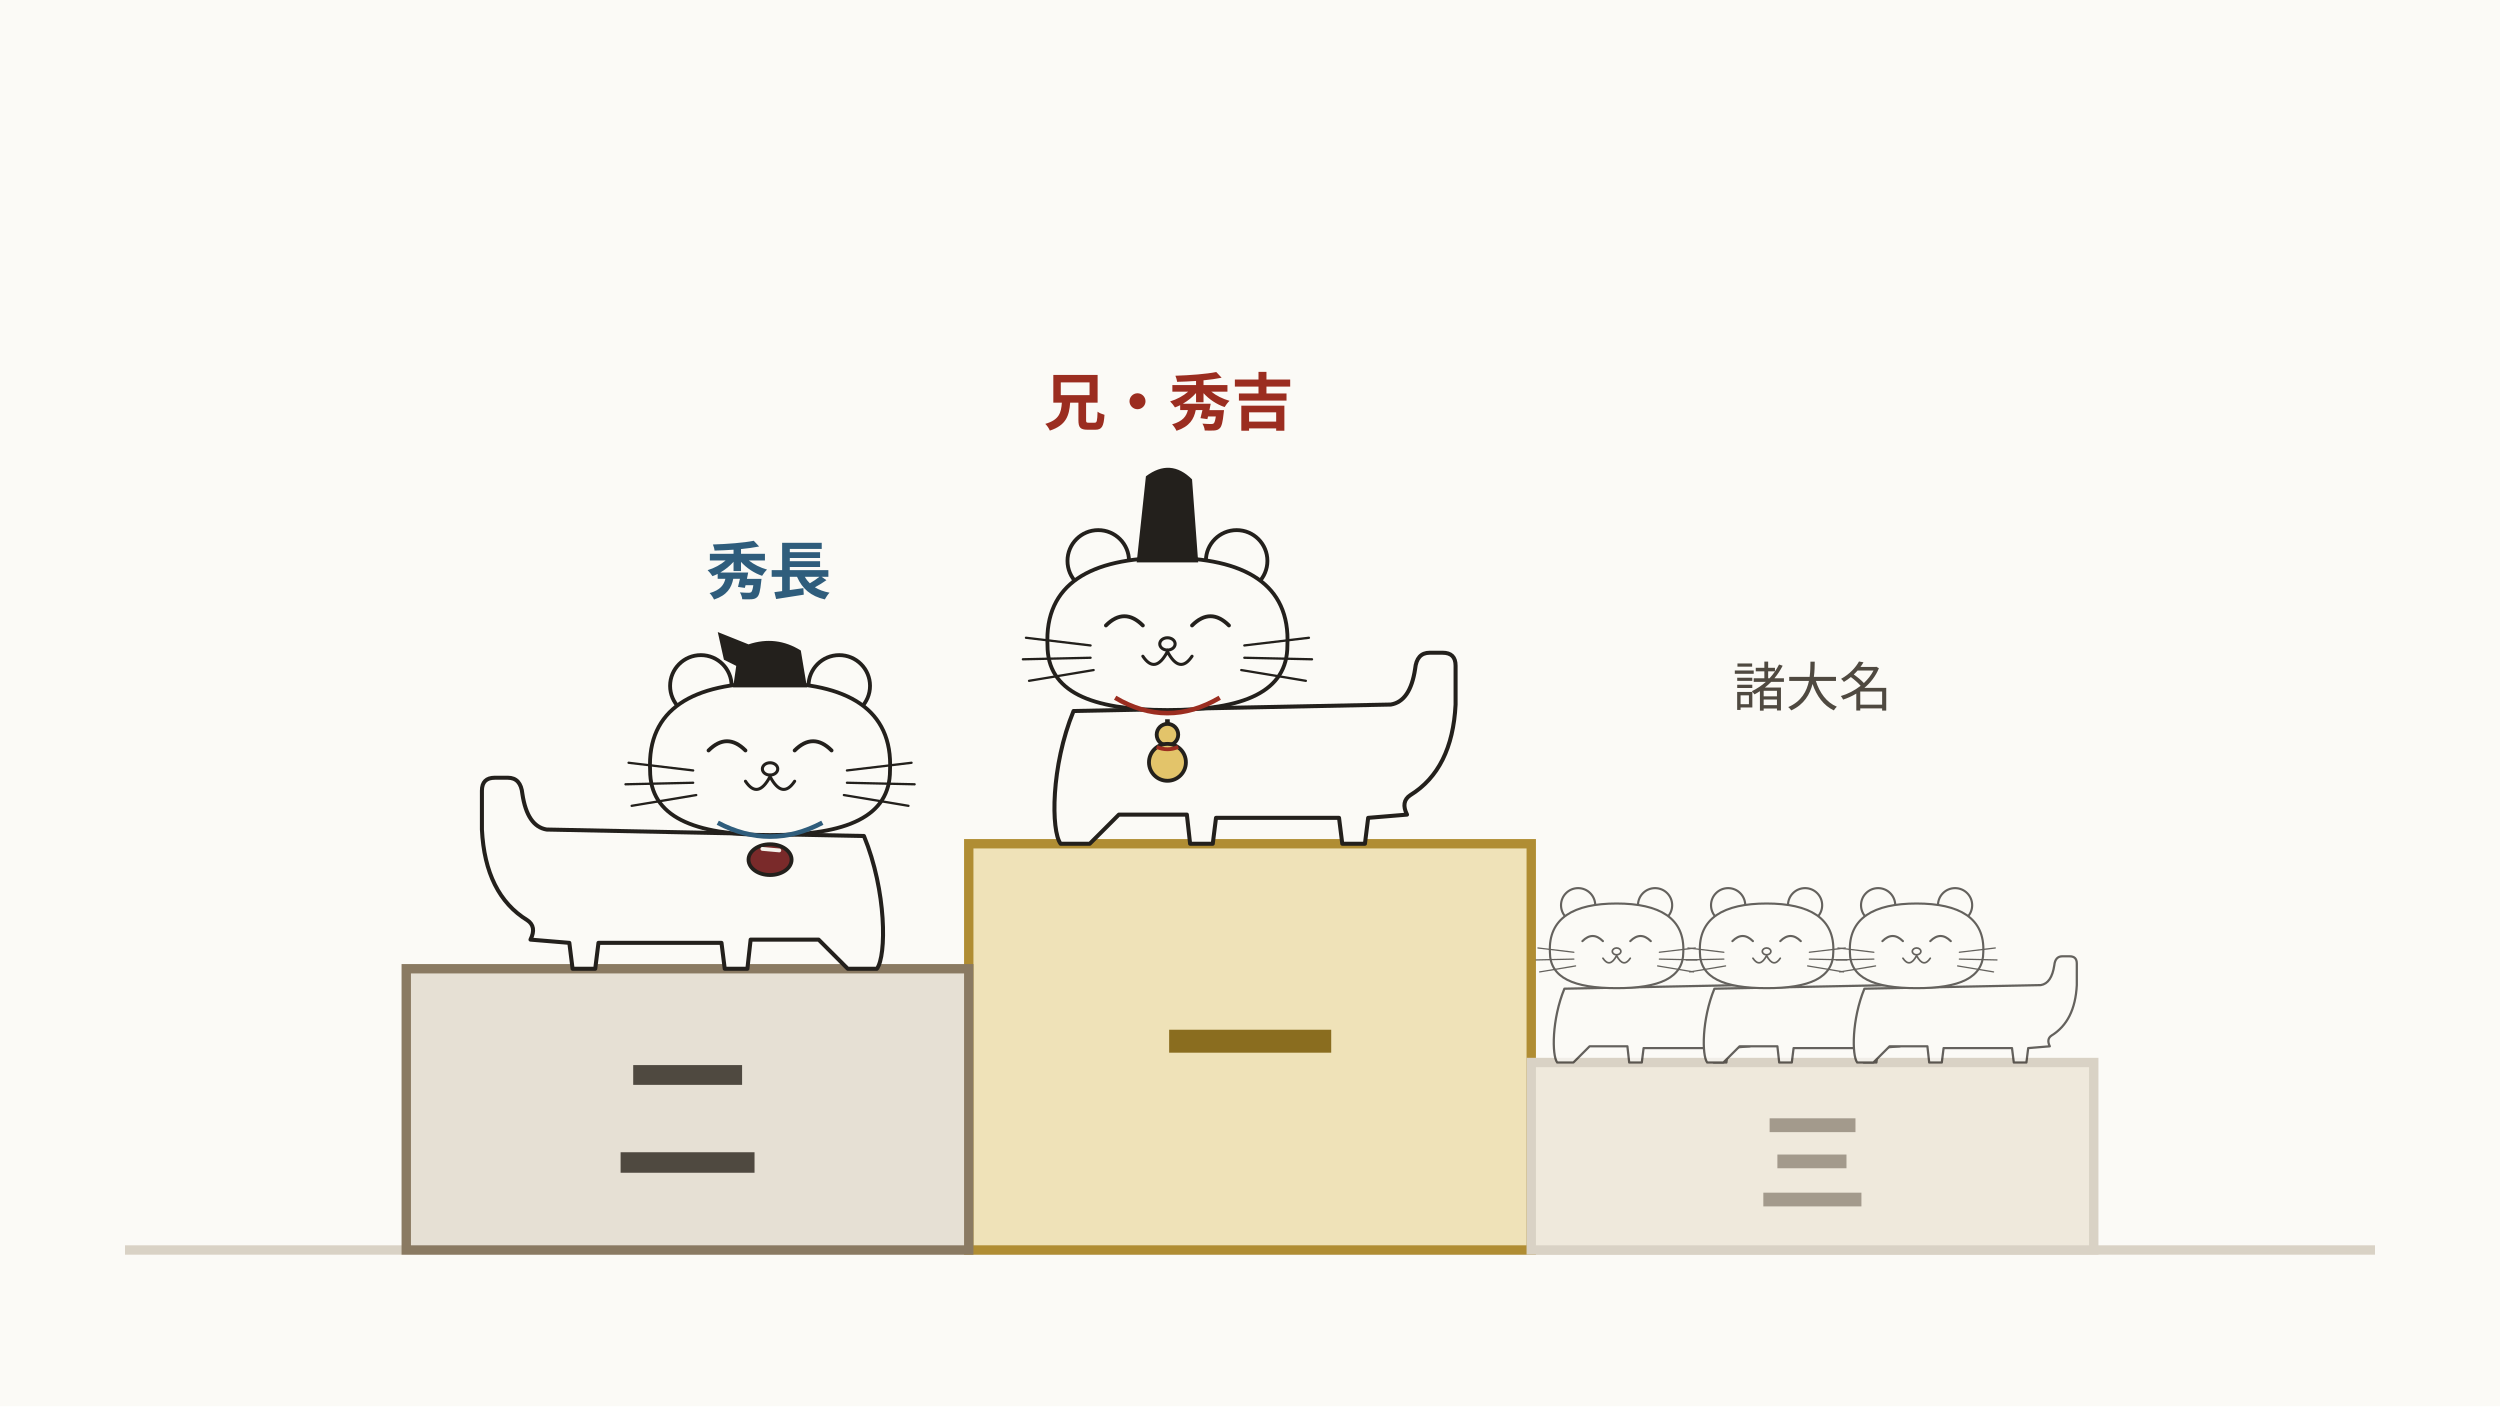
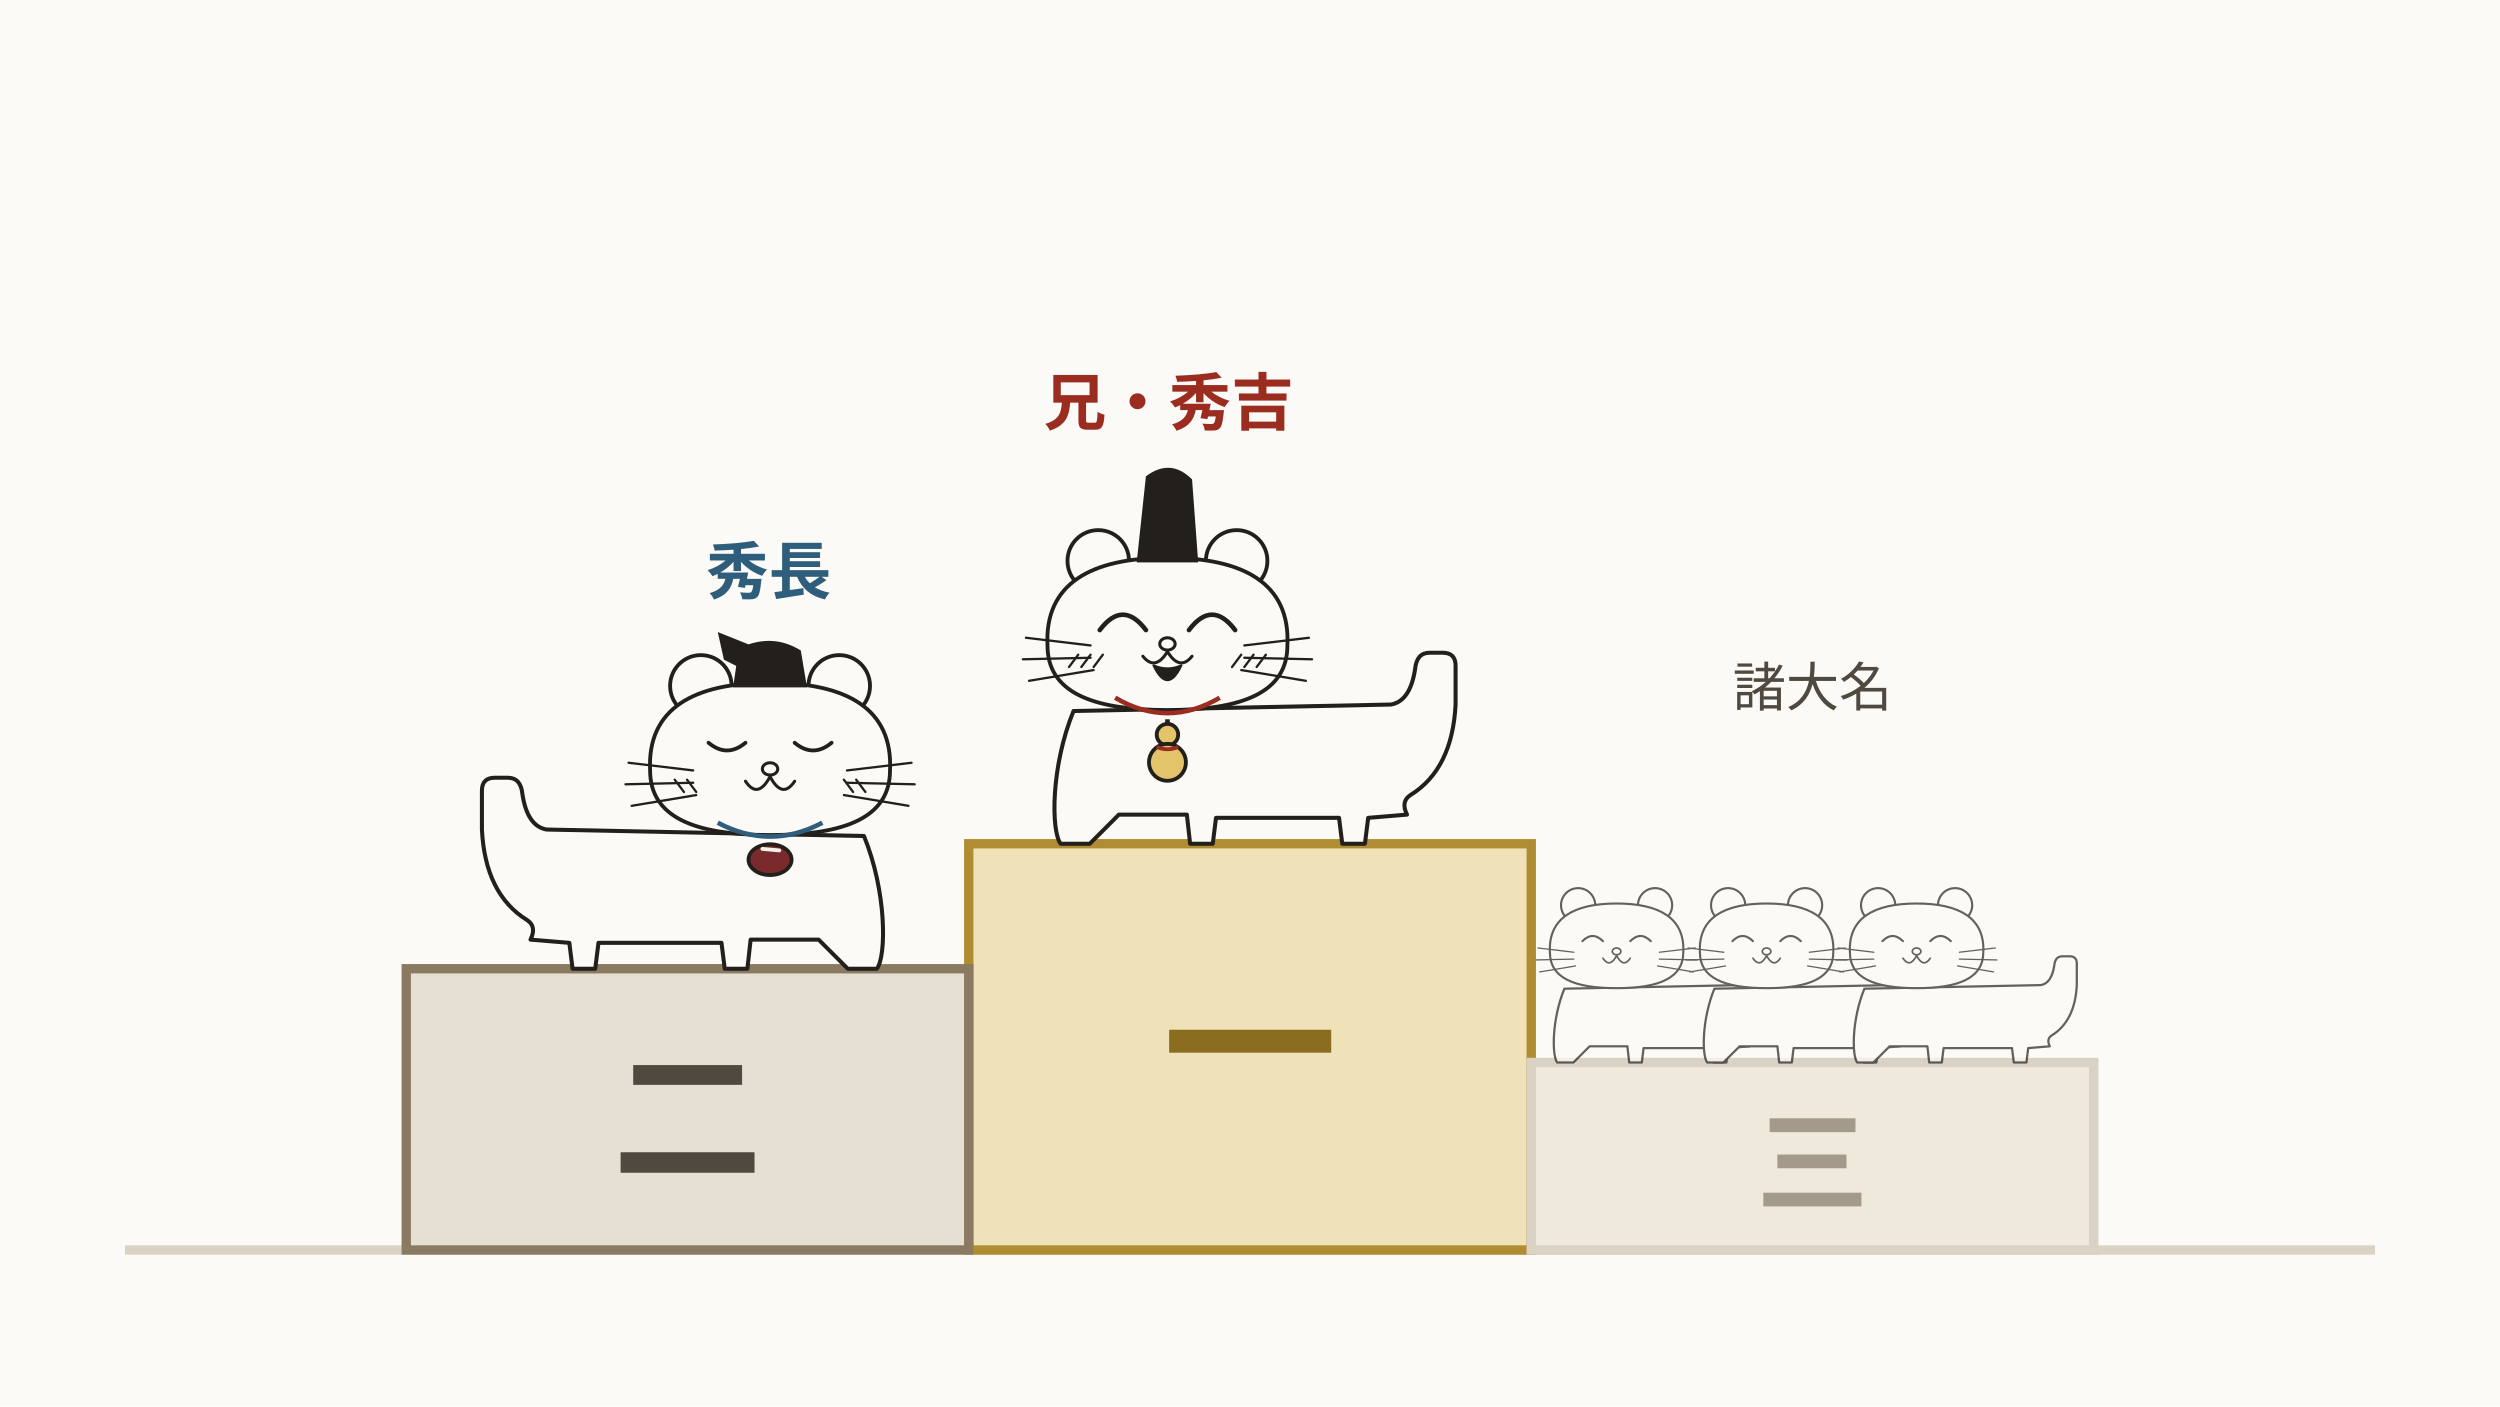
- <svg xmlns="http://www.w3.org/2000/svg" viewBox="0 0 800 450" role="img" aria-label="表彰台のイメージイラスト。一の台に兄の秀吉、二の台に秀長、三の台に諸大名。人物はみな服を着ない四つ足の猫のキャラ（ぱぱねこ）で描き、秀吉は立烏帽子と首の瓢箪、秀長は折烏帽子と首の小豆で見分ける">
+ <svg xmlns="http://www.w3.org/2000/svg" viewBox="0 0 800 450" role="img" aria-label="表彰台のイメージイラスト。一の台に兄の秀吉、二の台に秀長、三の台に諸大名。兄は大喜びの顔、秀長は満足げな顔。人物はみな服を着ない四つ足の猫のキャラ（ぱぱねこ）で描き、秀吉は立烏帽子と首の瓢箪、秀長は折烏帽子と首の小豆で見分ける">
  <defs>
+     <g id="pn-ex-cover">
+       <path d="M-47,-24 H47 V40 H-47 Z" fill="#fbfaf6" stroke="none" />
+       <ellipse cx="0" cy="9" rx="5" ry="4" fill="none" stroke="#23201c" stroke-width="2" />
+     </g>
+     <g id="pn-ex-ki" fill="none" stroke="#23201c" stroke-linecap="round" stroke-linejoin="round">
+       <use href="#pn-ex-cover" />
+       <path d="M-44,0 Q-29,-20 -14,0 M14,0 Q29,-20 44,0" stroke-width="3" />
+       <path d="M-16,17 Q-8,27 0,14 Q8,27 16,17" stroke-width="2" />
+       <path d="M-9,23 Q0,42 9,23 Q0,27 -9,23 Z" fill="#23201c" stroke-width="1.5" />
+       <path d="M-64,24 l6,-8 M-56,24 l6,-8 M-48,24 l6,-8 M42,24 l6,-8 M50,24 l6,-8 M58,24 l6,-8" stroke-width="1.5" />
+     </g>
+     <g id="pn-ex-do" fill="none" stroke="#23201c" stroke-linecap="round">
+       <use href="#pn-ex-cover" />
+       <path d="M-42,-12 L-17,-2 M17,-2 L42,-12" stroke-width="3" />
+       <path d="M-16,28 Q-8,15 0,27 Q8,15 16,28" stroke-width="2" />
+     </g>
+     <g id="pn-ex-ai" fill="none" stroke="#23201c" stroke-linecap="round">
+       <use href="#pn-ex-cover" />
+       <path d="M-42,0 L-18,-9 M18,-9 L42,0" stroke-width="2.5" />
+       <path d="M-11,27 Q-5,19 0,25 Q5,19 11,27" stroke-width="2" />
+     </g>
+     <g id="pn-ex-namida">
+       <path d="M-34,6 Q-41,18 -34,22 Q-27,18 -34,6 Z" fill="#dfe9f0" stroke="#2f5d7c" stroke-width="2" />
+     </g>
+     <g id="pn-ex-raku" fill="none" stroke="#23201c" stroke-linecap="round">
+       <use href="#pn-ex-cover" />
+       <path d="M-40,-8 Q-28,2 -16,-8 M16,-8 Q28,2 40,-8" stroke-width="2.5" />
+       <path d="M-16,17 Q-8,29 0,14 Q8,29 16,17" stroke-width="2" />
+       <path d="M-62,24 l6,-8 M-54,24 l6,-8 M48,24 l6,-8 M56,24 l6,-8" stroke-width="1.5" />
+     </g>
    <g id="pn-head">
      <circle cx="-45" cy="-45" r="20" fill="#fbfaf6" stroke="#23201c" stroke-width="2.5" />
      <circle cx="45" cy="-45" r="20" fill="#fbfaf6" stroke="#23201c" stroke-width="2.5" />
      <path d="M-78,10 C-80,-30 -50,-47 0,-47 C50,-47 80,-30 78,10 C78,40 50,52 0,52 C-50,52 -78,40 -78,10 Z" fill="#fbfaf6" stroke="#23201c" stroke-width="2.5" />
      <path d="M-40,-3 Q-28,-15 -16,-3 M16,-3 Q28,-15 40,-3" fill="none" stroke="#23201c" stroke-width="2.5" stroke-linecap="round" />
      <ellipse cx="0" cy="9" rx="5" ry="4" fill="none" stroke="#23201c" stroke-width="2" />
      <path d="M-16,17 Q-8,29 0,14 Q8,29 16,17" fill="none" stroke="#23201c" stroke-width="2" stroke-linecap="round" />
      <path d="M-50,10 L-92,5 M-50,18 L-94,19 M-48,26 L-90,33 M50,10 L92,5 M50,18 L94,19 M48,26 L90,33" stroke="#23201c" stroke-width="1.5" stroke-linecap="round" />
    </g>
    <g id="pn-base">
      <path d="M-109,-82 C-123,-48 -123,-8 -117,0 L-99,0 L-81,-18 L-39,-18 L-37,0 L-23,0 L-21,-16 L55,-16 L57,0 L71,0 L73,-16 L97,-18 Q93,-26 99,-30 Q125,-46 127,-86 L127,-110 Q127,-118 119,-118 L111,-118 Q103,-118 102,-108 Q99,-88 87,-86 Z" fill="#fbfaf6" stroke="#23201c" stroke-width="2.5" stroke-linejoin="round" />
      <use href="#pn-head" transform="translate(-51,-132) scale(0.95)" />
    </g>
  </defs>
  <rect width="800" height="450" fill="#fbfaf6" />
  <path d="M40,400 H760" stroke="#d9d2c5" stroke-width="3" />
  <rect x="310" y="270" width="180" height="130" fill="#efe2b8" stroke="#b08d33" stroke-width="3" />
  <rect x="130" y="310" width="180" height="90" fill="#e6e0d4" stroke="#8a7a62" stroke-width="3" />
  <rect x="490" y="340" width="180" height="60" fill="#efe9dc" stroke="#d9d2c5" stroke-width="3" />
  <g transform="translate(400,270) scale(0.518,0.518)">
    <use href="#pn-base" />
    <g transform="translate(-51,-132) scale(0.95)">
+       <use href="#pn-ex-ki" />
      <path d="M-20,-44 L-14,-100 Q2,-112 16,-98 L20,-44 Z" fill="#23201c" />
      <path d="M-34,44 Q0,64 34,44" fill="none" stroke="#9b2d20" stroke-width="3" />
      <path d="M0,58 V62" stroke="#23201c" stroke-width="3" />
      <circle cx="0" cy="68" r="7" fill="#e3c46a" stroke="#23201c" stroke-width="2.5" />
      <circle cx="0" cy="86" r="12" fill="#e3c46a" stroke="#23201c" stroke-width="2.5" />
      <path d="M-7,76 Q0,79 7,76" fill="none" stroke="#9b2d20" stroke-width="2.5" />
    </g>
  </g>
  <g transform="translate(220,310) scale(-0.518,0.518)">
    <use href="#pn-base" />
    <g transform="translate(-51,-132) scale(0.95)">
+       <use href="#pn-ex-raku" />
      <path d="M-24,-44 L-20,-68 Q-4,-78 14,-72 L34,-80 L30,-62 L22,-58 L24,-44 Z" fill="#23201c" />
      <path d="M-34,44 Q0,62 34,44" fill="none" stroke="#2f5d7c" stroke-width="3" />
      <ellipse cx="0" cy="68" rx="14" ry="10" fill="#7a2a2a" stroke="#23201c" stroke-width="2.5" />
      <path d="M-6,62 L5,61" stroke="#f4f1ea" stroke-width="2.5" stroke-linecap="round" />
    </g>
  </g>
  <g opacity="0.7">
    <g transform="translate(532,340) scale(0.288,0.288)">
      <use href="#pn-base" />
    </g>
    <g transform="translate(580,340) scale(0.288,0.288)">
      <use href="#pn-base" />
    </g>
    <g transform="translate(628,340) scale(0.288,0.288)">
      <use href="#pn-base" />
    </g>
  </g>
  <g font-family="'Noto Serif JP','Yu Mincho','Hiragino Mincho ProN',serif" text-anchor="middle">
    <text x="400" y="355" font-size="56" font-weight="700" fill="#8a6d1f">一</text>
    <text x="220" y="375" font-size="48" font-weight="700" fill="#4f4940">二</text>
    <text x="580" y="385" font-size="36" font-weight="700" fill="#a39a8c">三</text>
    <text x="374" y="136" font-size="20" font-weight="700" fill="#9b2d20">兄・秀吉</text>
    <text x="246" y="190" font-size="20" font-weight="700" fill="#2f5d7c">秀長</text>
    <text x="580" y="226" font-size="17" fill="#4f4940">諸大名</text>
  </g>
</svg>
